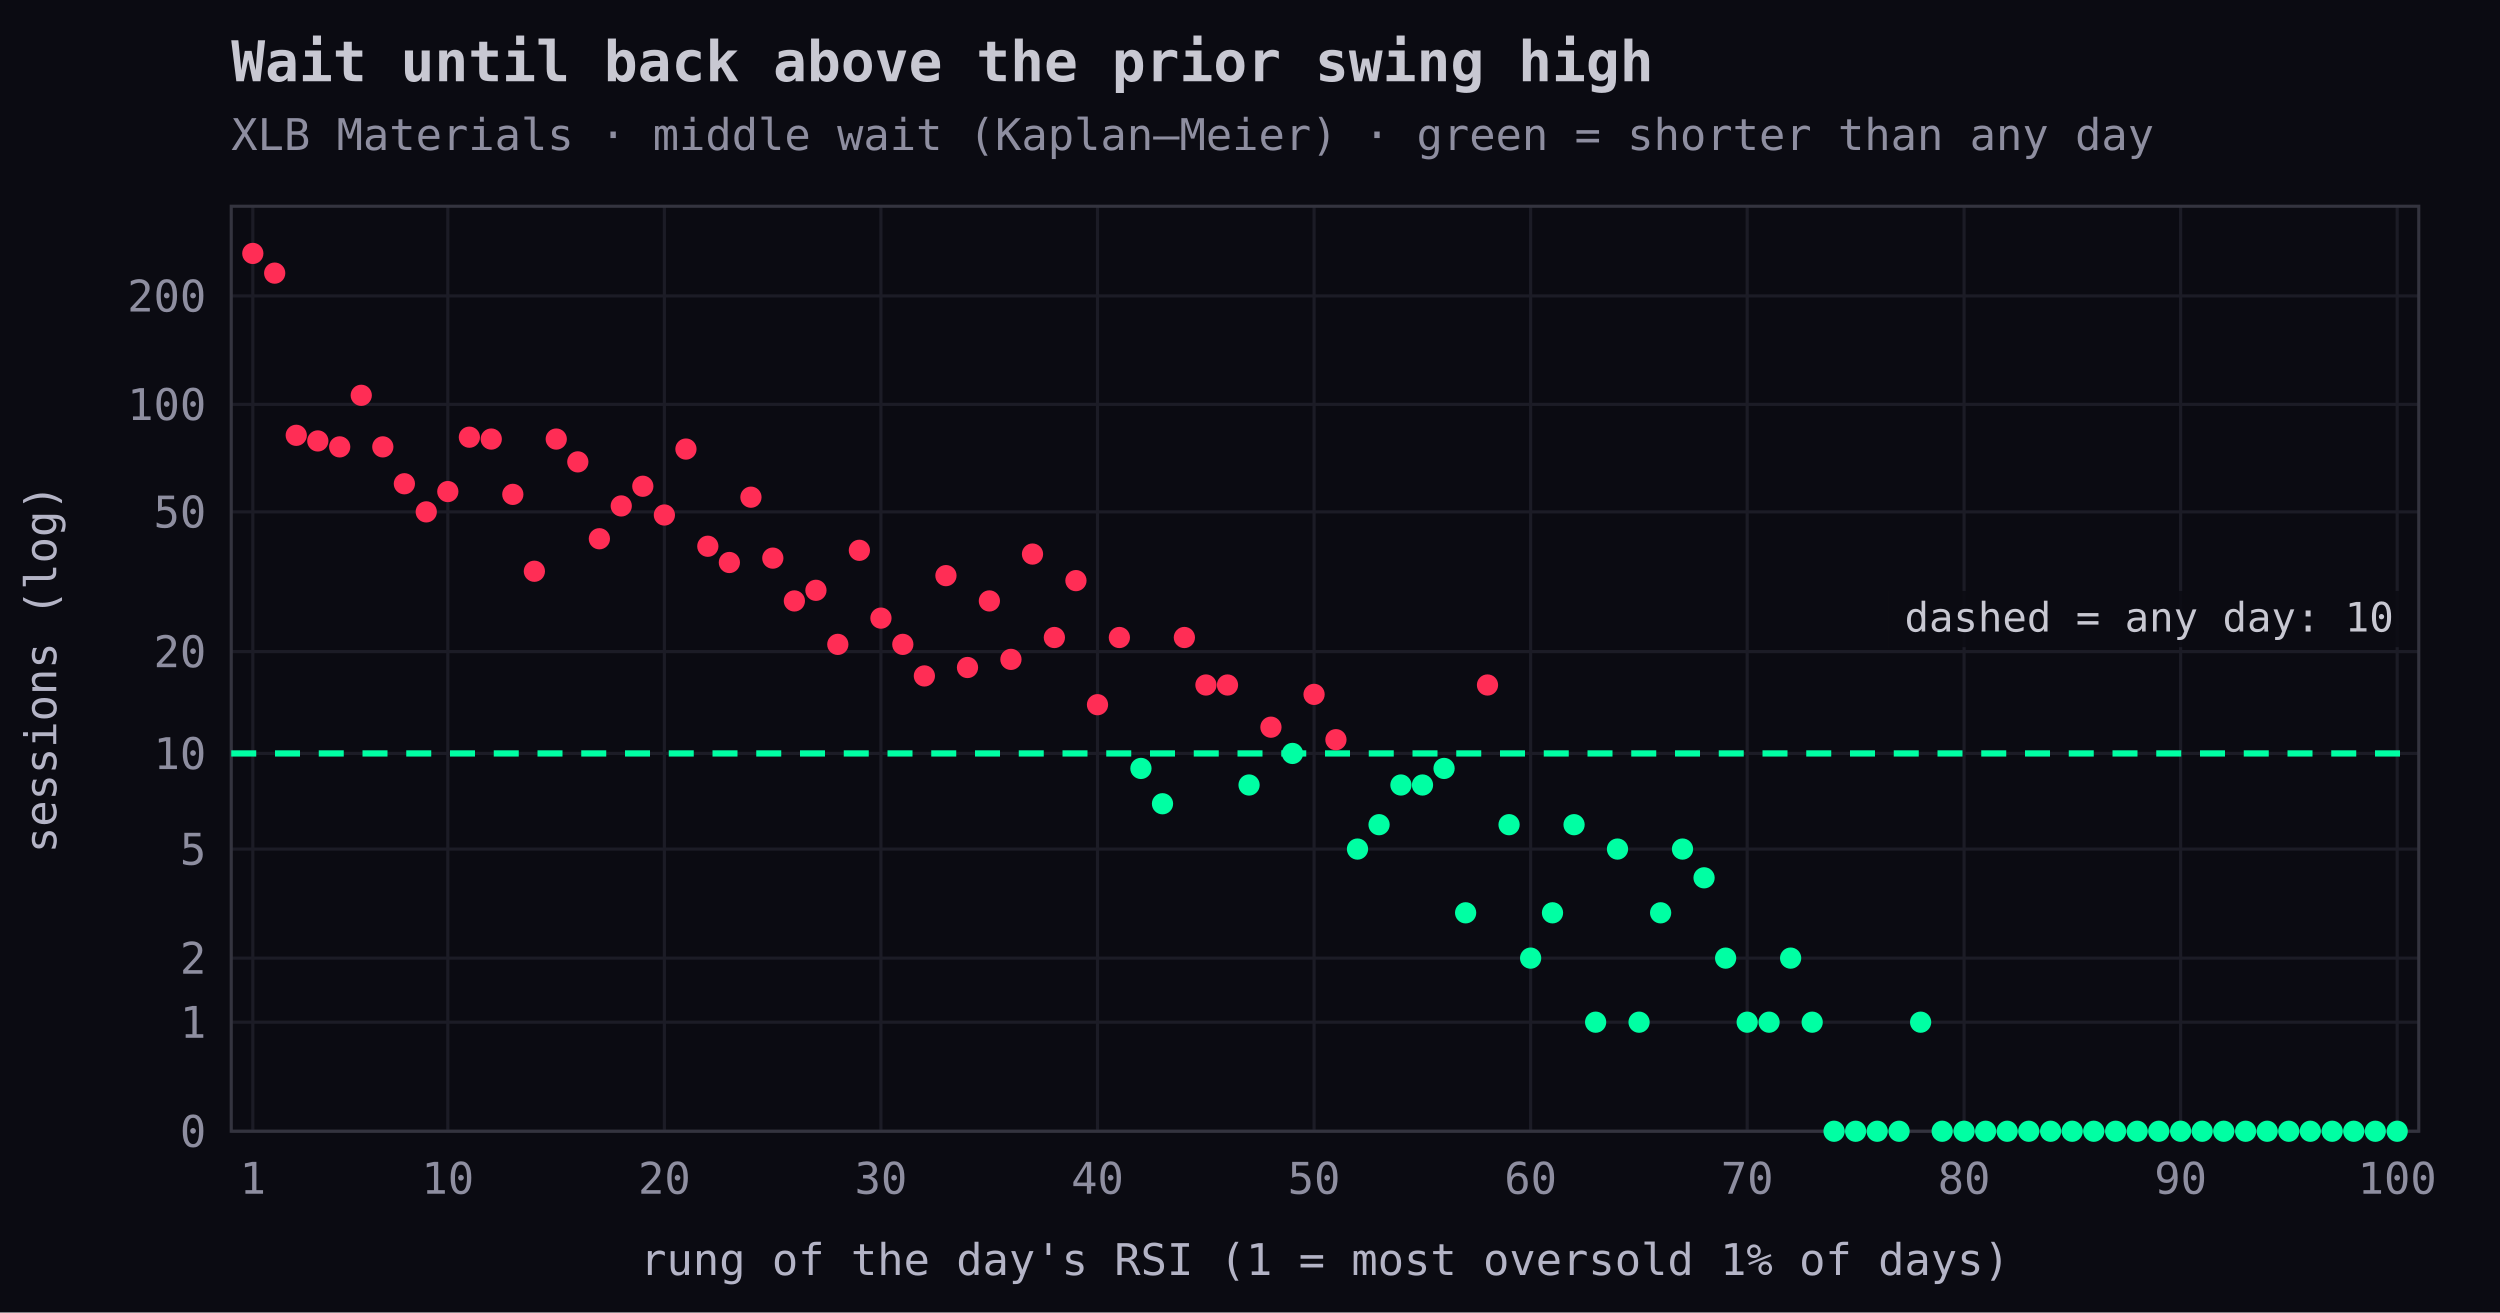
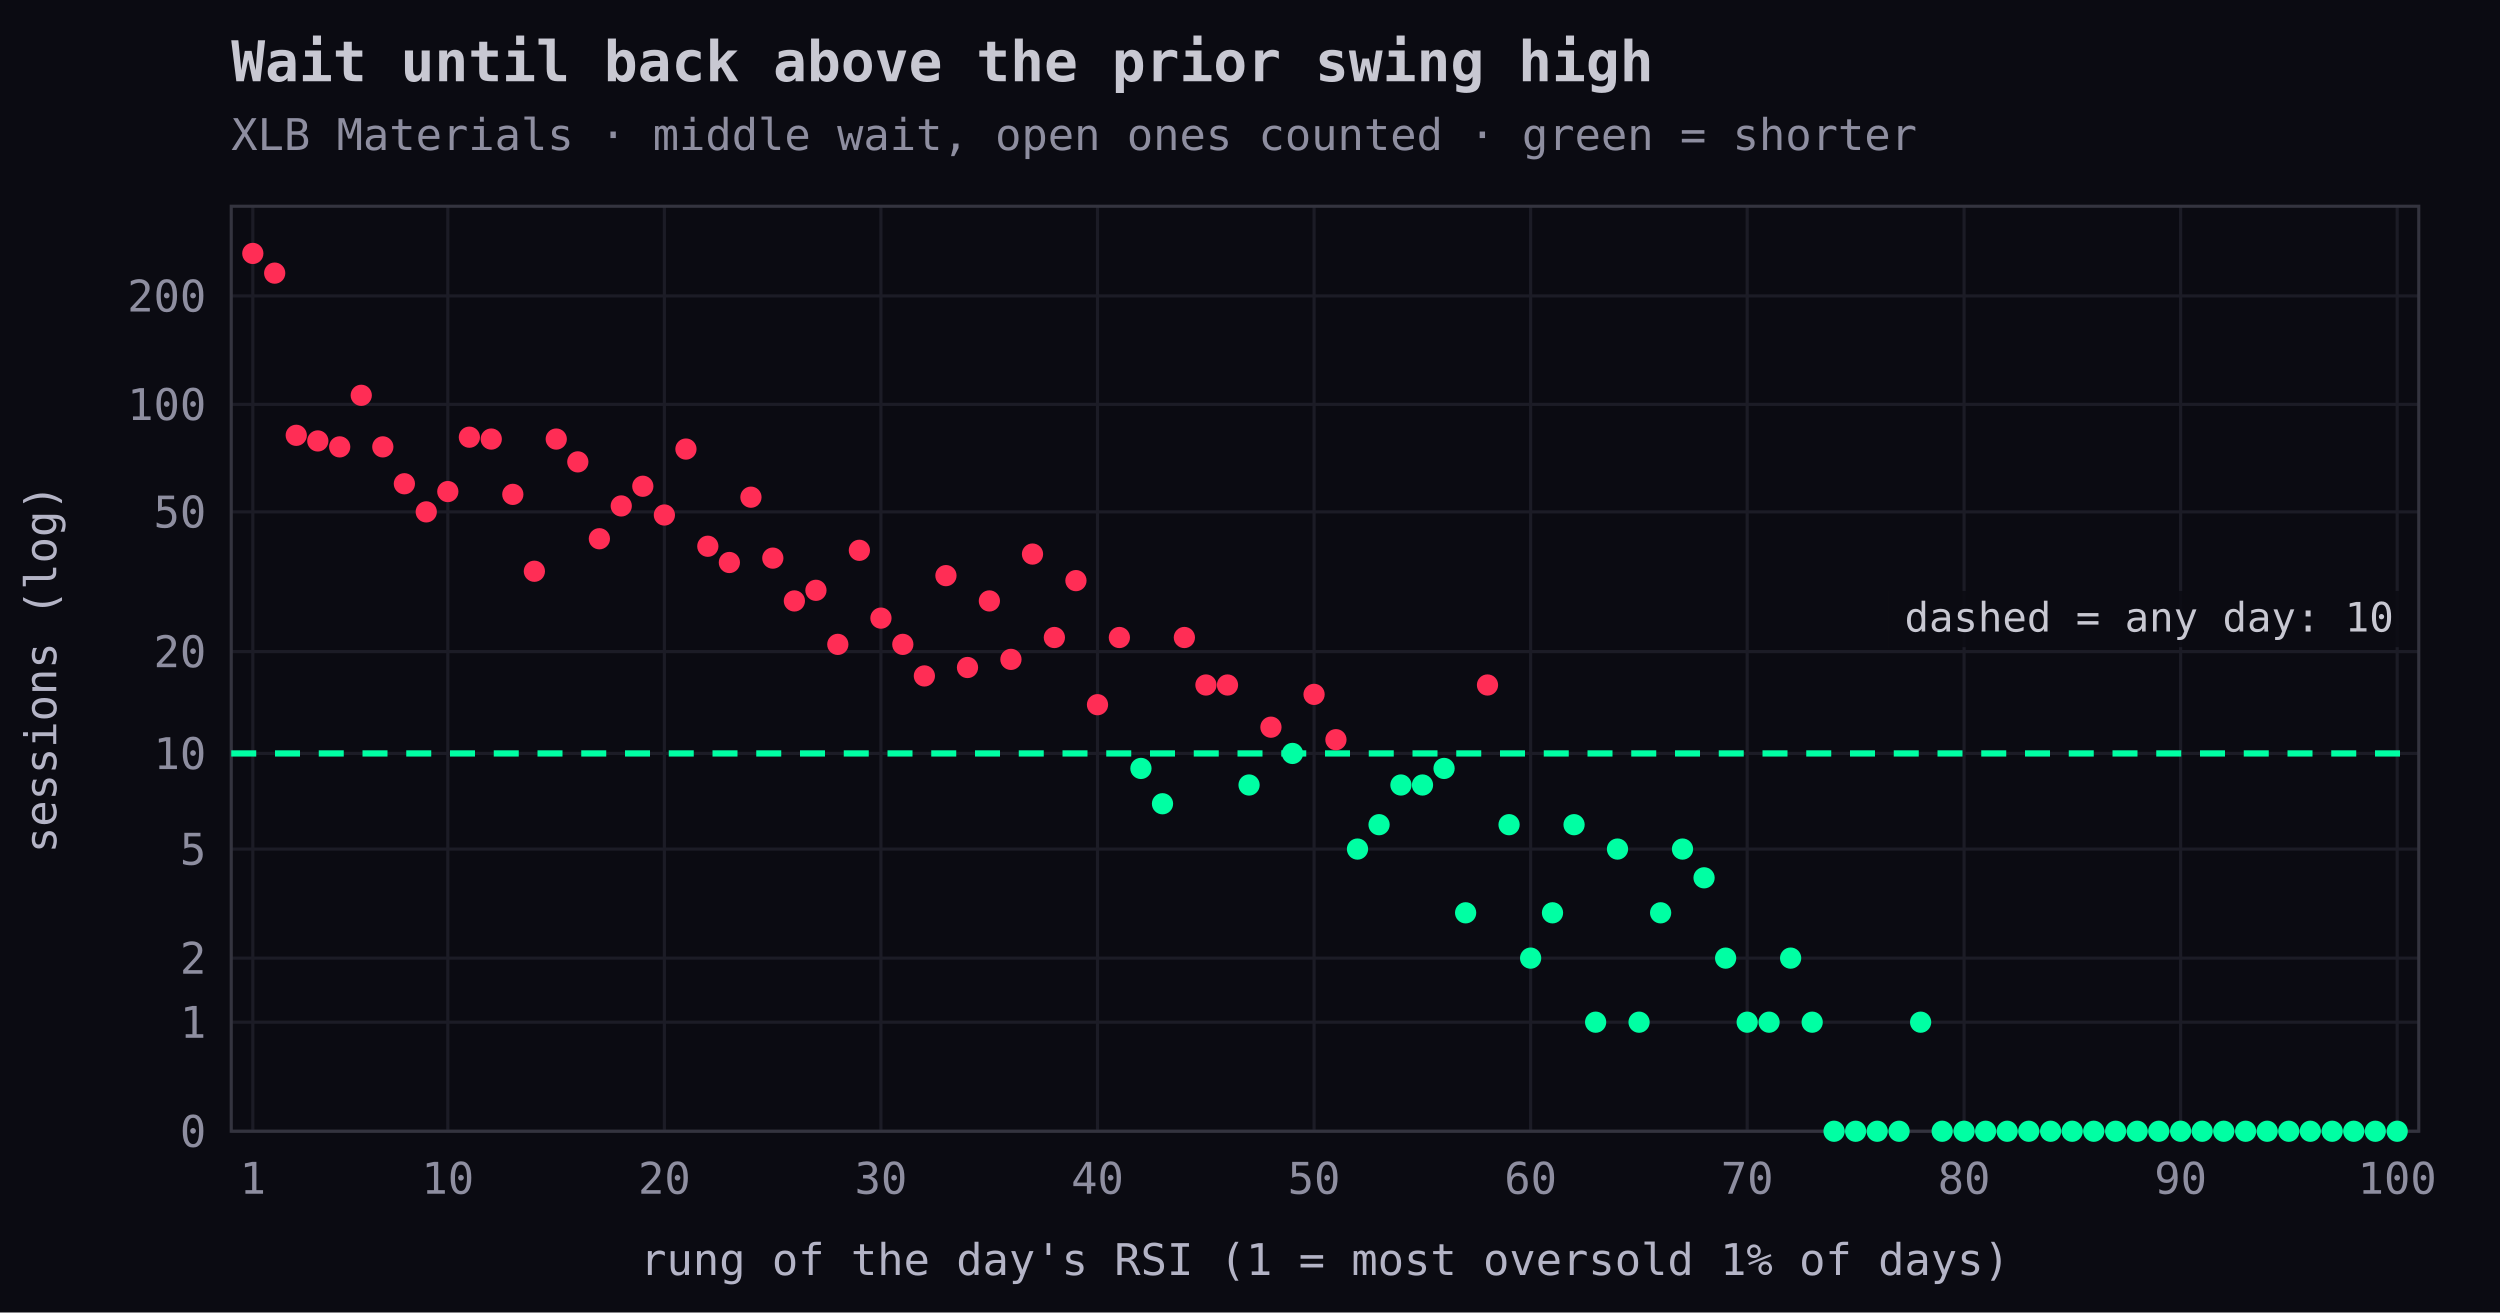
<svg xmlns="http://www.w3.org/2000/svg" viewBox="0 0 800 420" width="800" height="420" font-family="ui-monospace,SFMono-Regular,Menlo,monospace">
  <rect width="800" height="420" fill="#0B0B12" />
  <text x="74" y="26" font-size="18" fill="#C8C8D2" font-weight="600">Wait until back above the prior swing high</text>
-   <text x="74" y="48" font-size="14" fill="#8E8EA0">XLB Materials · middle wait (Kaplan–Meier) · green = shorter than any day</text>
+   <text x="74" y="48" font-size="14" fill="#8E8EA0">XLB Materials · middle wait, open ones counted · green = shorter</text>
  <line x1="74" x2="774" y1="362.0" y2="362.0" stroke="#1C1C26" />
  <text x="66" y="367.0" font-size="14" fill="#8E8EA0" text-anchor="end">0</text>
  <line x1="74" x2="774" y1="327.1" y2="327.1" stroke="#1C1C26" />
  <text x="66" y="332.1" font-size="14" fill="#8E8EA0" text-anchor="end">1</text>
  <line x1="74" x2="774" y1="306.6" y2="306.6" stroke="#1C1C26" />
  <text x="66" y="311.6" font-size="14" fill="#8E8EA0" text-anchor="end">2</text>
  <line x1="74" x2="774" y1="271.7" y2="271.7" stroke="#1C1C26" />
  <text x="66" y="276.7" font-size="14" fill="#8E8EA0" text-anchor="end">5</text>
  <line x1="74" x2="774" y1="241.1" y2="241.1" stroke="#1C1C26" />
  <text x="66" y="246.1" font-size="14" fill="#8E8EA0" text-anchor="end">10</text>
  <line x1="74" x2="774" y1="208.5" y2="208.5" stroke="#1C1C26" />
  <text x="66" y="213.5" font-size="14" fill="#8E8EA0" text-anchor="end">20</text>
  <line x1="74" x2="774" y1="163.8" y2="163.8" stroke="#1C1C26" />
  <text x="66" y="168.8" font-size="14" fill="#8E8EA0" text-anchor="end">50</text>
  <line x1="74" x2="774" y1="129.4" y2="129.4" stroke="#1C1C26" />
  <text x="66" y="134.4" font-size="14" fill="#8E8EA0" text-anchor="end">100</text>
  <line x1="74" x2="774" y1="94.7" y2="94.7" stroke="#1C1C26" />
  <text x="66" y="99.7" font-size="14" fill="#8E8EA0" text-anchor="end">200</text>
  <line y1="66" y2="362" x1="80.9" x2="80.9" stroke="#1C1C26" />
  <text y="382" x="80.9" font-size="14" fill="#8E8EA0" text-anchor="middle">1</text>
  <line y1="66" y2="362" x1="143.3" x2="143.3" stroke="#1C1C26" />
  <text y="382" x="143.3" font-size="14" fill="#8E8EA0" text-anchor="middle">10</text>
  <line y1="66" y2="362" x1="212.6" x2="212.6" stroke="#1C1C26" />
  <text y="382" x="212.6" font-size="14" fill="#8E8EA0" text-anchor="middle">20</text>
  <line y1="66" y2="362" x1="281.9" x2="281.9" stroke="#1C1C26" />
  <text y="382" x="281.9" font-size="14" fill="#8E8EA0" text-anchor="middle">30</text>
  <line y1="66" y2="362" x1="351.2" x2="351.2" stroke="#1C1C26" />
  <text y="382" x="351.2" font-size="14" fill="#8E8EA0" text-anchor="middle">40</text>
  <line y1="66" y2="362" x1="420.5" x2="420.5" stroke="#1C1C26" />
  <text y="382" x="420.5" font-size="14" fill="#8E8EA0" text-anchor="middle">50</text>
  <line y1="66" y2="362" x1="489.8" x2="489.8" stroke="#1C1C26" />
  <text y="382" x="489.8" font-size="14" fill="#8E8EA0" text-anchor="middle">60</text>
  <line y1="66" y2="362" x1="559.1" x2="559.1" stroke="#1C1C26" />
  <text y="382" x="559.1" font-size="14" fill="#8E8EA0" text-anchor="middle">70</text>
  <line y1="66" y2="362" x1="628.5" x2="628.5" stroke="#1C1C26" />
  <text y="382" x="628.5" font-size="14" fill="#8E8EA0" text-anchor="middle">80</text>
  <line y1="66" y2="362" x1="697.8" x2="697.8" stroke="#1C1C26" />
  <text y="382" x="697.8" font-size="14" fill="#8E8EA0" text-anchor="middle">90</text>
  <line y1="66" y2="362" x1="767.1" x2="767.1" stroke="#1C1C26" />
  <text y="382" x="767.1" font-size="14" fill="#8E8EA0" text-anchor="middle">100</text>
  <rect x="74" y="66" width="700" height="296" fill="none" stroke="#34343F" />
  <text x="424" y="408" font-size="14" fill="#B4B4C6" text-anchor="middle">rung of the day's RSI (1 = most oversold 1% of days)</text>
  <text transform="translate(18 214) rotate(-90)" font-size="14" fill="#B4B4C6" text-anchor="middle">sessions (log)</text>
  <line x1="74" x2="774" y1="241.1" y2="241.1" stroke="#00FFA3" stroke-width="2" stroke-dasharray="8 6" />
  <circle cx="80.9" cy="81.1" r="3.4" fill="#FF2D55" />
  <circle cx="87.9" cy="87.4" r="3.4" fill="#FF2D55" />
  <circle cx="94.8" cy="139.3" r="3.4" fill="#FF2D55" />
  <circle cx="101.7" cy="141.1" r="3.4" fill="#FF2D55" />
  <circle cx="108.7" cy="143.0" r="3.4" fill="#FF2D55" />
  <circle cx="115.6" cy="126.5" r="3.4" fill="#FF2D55" />
  <circle cx="122.5" cy="143.0" r="3.4" fill="#FF2D55" />
  <circle cx="129.4" cy="154.8" r="3.4" fill="#FF2D55" />
  <circle cx="136.4" cy="163.8" r="3.4" fill="#FF2D55" />
  <circle cx="143.3" cy="157.3" r="3.4" fill="#FF2D55" />
  <circle cx="150.2" cy="139.9" r="3.4" fill="#FF2D55" />
  <circle cx="157.2" cy="140.5" r="3.4" fill="#FF2D55" />
  <circle cx="164.1" cy="158.2" r="3.4" fill="#FF2D55" />
  <circle cx="171.0" cy="182.8" r="3.4" fill="#FF2D55" />
  <circle cx="178.0" cy="140.5" r="3.4" fill="#FF2D55" />
  <circle cx="184.9" cy="147.8" r="3.4" fill="#FF2D55" />
  <circle cx="191.8" cy="172.4" r="3.4" fill="#FF2D55" />
  <circle cx="198.8" cy="161.9" r="3.4" fill="#FF2D55" />
  <circle cx="205.7" cy="155.6" r="3.4" fill="#FF2D55" />
  <circle cx="212.6" cy="164.8" r="3.4" fill="#FF2D55" />
  <circle cx="219.5" cy="143.7" r="3.4" fill="#FF2D55" />
  <circle cx="226.5" cy="174.8" r="3.4" fill="#FF2D55" />
  <circle cx="233.4" cy="180.0" r="3.4" fill="#FF2D55" />
  <circle cx="240.3" cy="159.1" r="3.4" fill="#FF2D55" />
  <circle cx="247.3" cy="178.6" r="3.4" fill="#FF2D55" />
  <circle cx="254.2" cy="192.3" r="3.4" fill="#FF2D55" />
  <circle cx="261.1" cy="188.9" r="3.4" fill="#FF2D55" />
  <circle cx="268.1" cy="206.2" r="3.4" fill="#FF2D55" />
  <circle cx="275.0" cy="176.1" r="3.4" fill="#FF2D55" />
  <circle cx="281.9" cy="197.8" r="3.4" fill="#FF2D55" />
  <circle cx="288.9" cy="206.2" r="3.4" fill="#FF2D55" />
  <circle cx="295.8" cy="216.3" r="3.4" fill="#FF2D55" />
  <circle cx="302.7" cy="184.2" r="3.4" fill="#FF2D55" />
  <circle cx="309.6" cy="213.6" r="3.4" fill="#FF2D55" />
  <circle cx="316.6" cy="192.3" r="3.4" fill="#FF2D55" />
  <circle cx="323.5" cy="211.0" r="3.4" fill="#FF2D55" />
  <circle cx="330.4" cy="177.3" r="3.4" fill="#FF2D55" />
  <circle cx="337.4" cy="204.0" r="3.4" fill="#FF2D55" />
  <circle cx="344.3" cy="185.8" r="3.4" fill="#FF2D55" />
  <circle cx="351.2" cy="225.5" r="3.4" fill="#FF2D55" />
  <circle cx="358.2" cy="204.0" r="3.4" fill="#FF2D55" />
  <circle cx="365.1" cy="245.9" r="3.4" fill="#00FFA3" />
  <circle cx="372.0" cy="257.2" r="3.4" fill="#00FFA3" />
  <circle cx="379.0" cy="204.0" r="3.4" fill="#FF2D55" />
  <circle cx="385.9" cy="219.2" r="3.4" fill="#FF2D55" />
  <circle cx="392.8" cy="219.2" r="3.4" fill="#FF2D55" />
  <circle cx="399.7" cy="251.2" r="3.4" fill="#00FFA3" />
  <circle cx="406.7" cy="232.7" r="3.4" fill="#FF2D55" />
  <circle cx="413.6" cy="241.1" r="3.4" fill="#00FFA3" />
  <circle cx="420.5" cy="222.2" r="3.4" fill="#FF2D55" />
  <circle cx="427.5" cy="236.7" r="3.4" fill="#FF2D55" />
  <circle cx="434.4" cy="271.7" r="3.4" fill="#00FFA3" />
  <circle cx="441.3" cy="263.9" r="3.4" fill="#00FFA3" />
  <circle cx="448.3" cy="251.2" r="3.4" fill="#00FFA3" />
  <circle cx="455.2" cy="251.2" r="3.4" fill="#00FFA3" />
  <circle cx="462.1" cy="245.9" r="3.4" fill="#00FFA3" />
  <circle cx="469.0" cy="292.1" r="3.4" fill="#00FFA3" />
  <circle cx="476.0" cy="219.2" r="3.4" fill="#FF2D55" />
  <circle cx="482.9" cy="263.9" r="3.4" fill="#00FFA3" />
  <circle cx="489.8" cy="306.6" r="3.4" fill="#00FFA3" />
  <circle cx="496.8" cy="292.1" r="3.4" fill="#00FFA3" />
  <circle cx="503.7" cy="263.9" r="3.4" fill="#00FFA3" />
  <circle cx="510.6" cy="327.1" r="3.4" fill="#00FFA3" />
  <circle cx="517.6" cy="271.7" r="3.4" fill="#00FFA3" />
  <circle cx="524.5" cy="327.1" r="3.4" fill="#00FFA3" />
  <circle cx="531.4" cy="292.1" r="3.4" fill="#00FFA3" />
  <circle cx="538.4" cy="271.7" r="3.4" fill="#00FFA3" />
  <circle cx="545.3" cy="280.9" r="3.4" fill="#00FFA3" />
  <circle cx="552.2" cy="306.6" r="3.4" fill="#00FFA3" />
  <circle cx="559.1" cy="327.1" r="3.4" fill="#00FFA3" />
  <circle cx="566.1" cy="327.1" r="3.4" fill="#00FFA3" />
  <circle cx="573.0" cy="306.6" r="3.4" fill="#00FFA3" />
  <circle cx="579.9" cy="327.1" r="3.4" fill="#00FFA3" />
  <circle cx="586.9" cy="362.0" r="3.4" fill="#00FFA3" />
  <circle cx="593.8" cy="362.0" r="3.4" fill="#00FFA3" />
  <circle cx="600.7" cy="362.0" r="3.4" fill="#00FFA3" />
  <circle cx="607.7" cy="362.0" r="3.4" fill="#00FFA3" />
  <circle cx="614.6" cy="327.1" r="3.4" fill="#00FFA3" />
  <circle cx="621.5" cy="362.0" r="3.4" fill="#00FFA3" />
  <circle cx="628.5" cy="362.0" r="3.4" fill="#00FFA3" />
  <circle cx="635.4" cy="362.0" r="3.4" fill="#00FFA3" />
  <circle cx="642.3" cy="362.0" r="3.4" fill="#00FFA3" />
  <circle cx="649.2" cy="362.0" r="3.4" fill="#00FFA3" />
  <circle cx="656.2" cy="362.0" r="3.4" fill="#00FFA3" />
  <circle cx="663.1" cy="362.0" r="3.4" fill="#00FFA3" />
  <circle cx="670.0" cy="362.0" r="3.4" fill="#00FFA3" />
  <circle cx="677.0" cy="362.0" r="3.4" fill="#00FFA3" />
  <circle cx="683.9" cy="362.0" r="3.4" fill="#00FFA3" />
  <circle cx="690.8" cy="362.0" r="3.4" fill="#00FFA3" />
  <circle cx="697.8" cy="362.0" r="3.4" fill="#00FFA3" />
  <circle cx="704.7" cy="362.0" r="3.4" fill="#00FFA3" />
  <circle cx="711.6" cy="362.0" r="3.4" fill="#00FFA3" />
  <circle cx="718.6" cy="362.0" r="3.4" fill="#00FFA3" />
  <circle cx="725.5" cy="362.0" r="3.4" fill="#00FFA3" />
  <circle cx="732.4" cy="362.0" r="3.4" fill="#00FFA3" />
  <circle cx="739.3" cy="362.0" r="3.4" fill="#00FFA3" />
  <circle cx="746.3" cy="362.0" r="3.4" fill="#00FFA3" />
  <circle cx="753.2" cy="362.0" r="3.4" fill="#00FFA3" />
  <circle cx="760.1" cy="362.0" r="3.4" fill="#00FFA3" />
  <circle cx="767.1" cy="362.0" r="3.4" fill="#00FFA3" />
  <rect x="604.4" y="189.1" width="164.6" height="18" fill="#0B0B12" opacity="0.85" />
  <text x="766.0" y="202.1" font-size="13" fill="#C8C8D2" text-anchor="end">dashed = any day: 10</text>
</svg>
